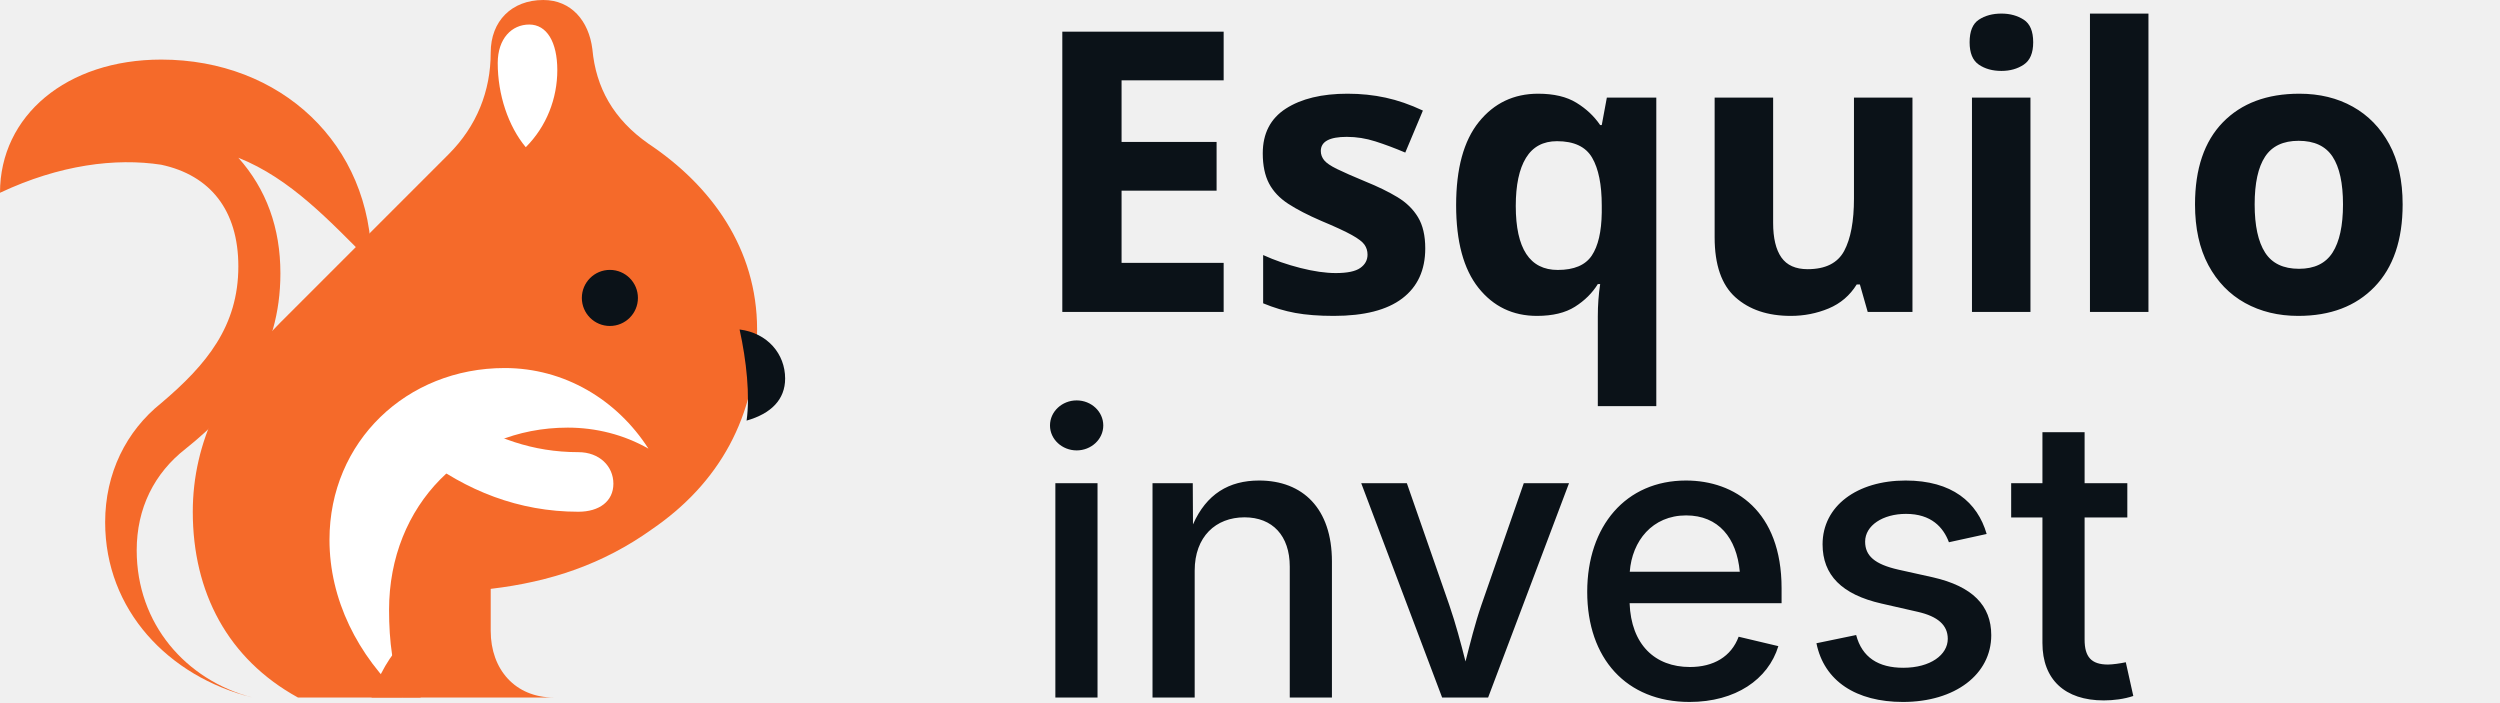
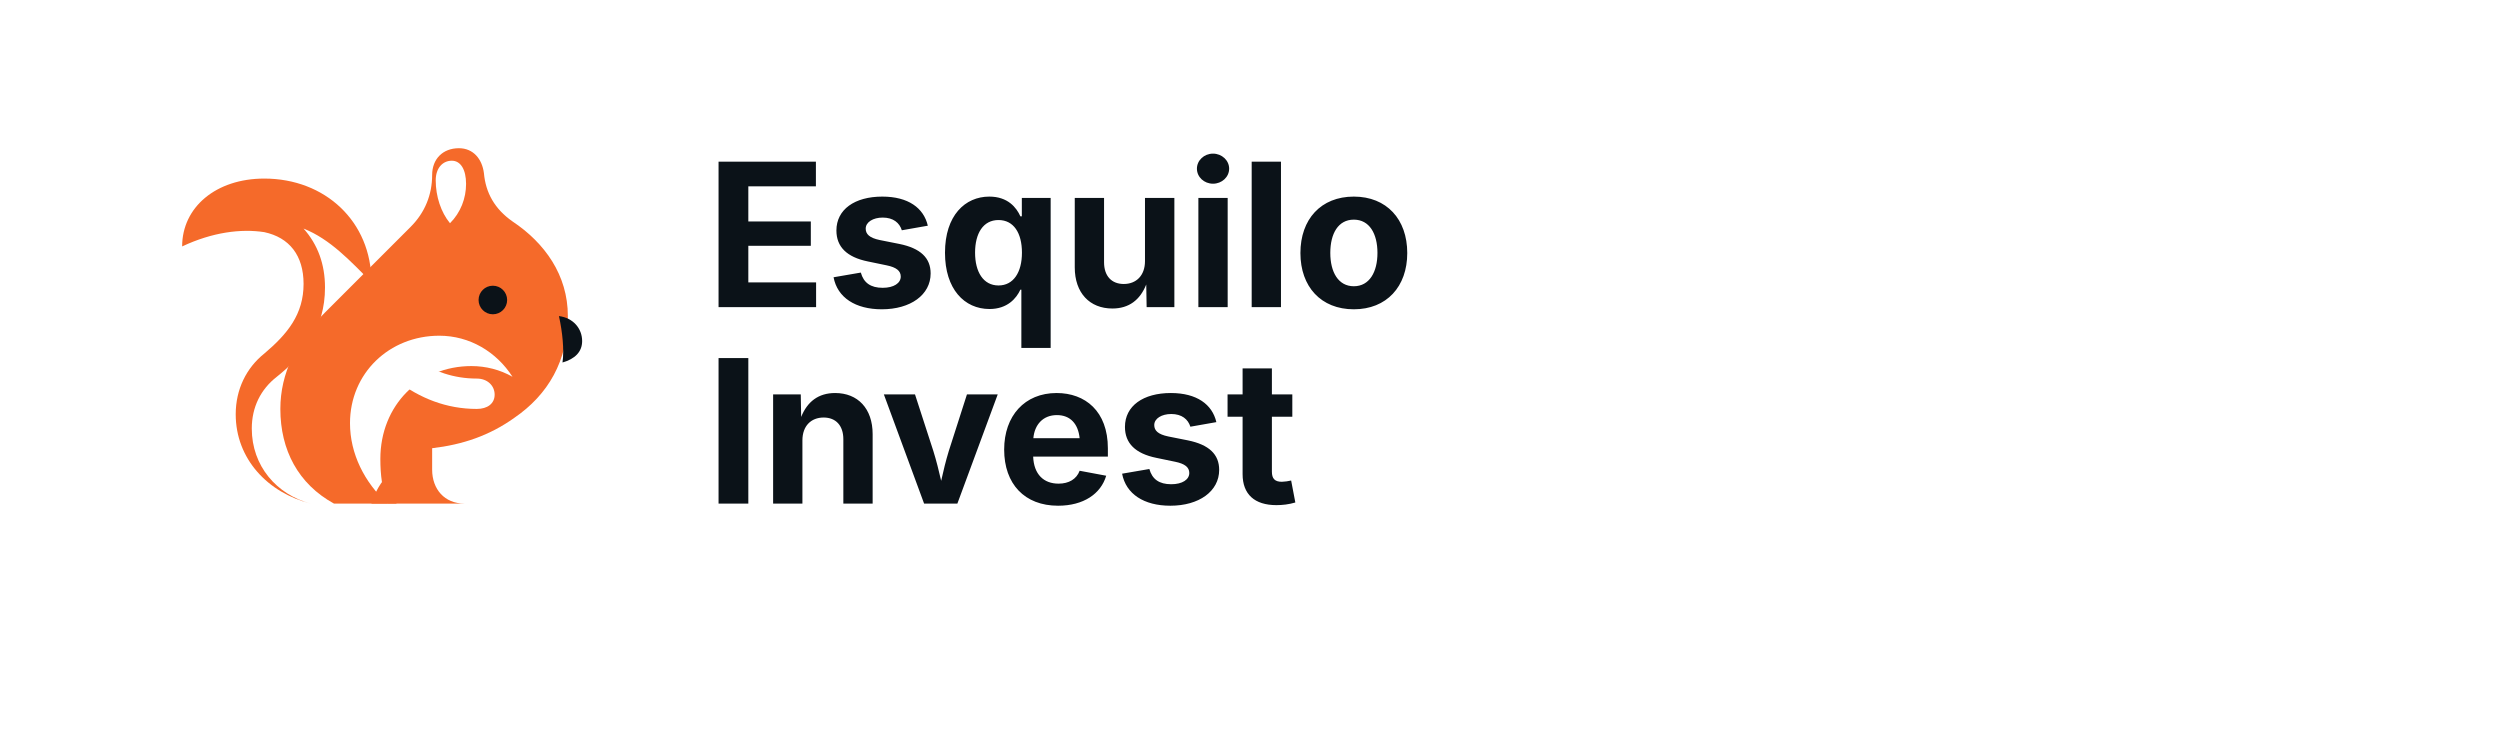
- <svg xmlns="http://www.w3.org/2000/svg" aria-labelledby="title desc" role="img" version="1.1" viewBox="0 0 713.25 200.31">
+ <svg xmlns="http://www.w3.org/2000/svg" width="1400" height="420" viewBox="0 0 1400 420" role="img" aria-labelledby="title desc">
  <defs>
    <style>
      .brand {
        font-family: "Sora", "Inter", "Segoe UI", Arial, sans-serif;
        font-weight: 700;
        letter-spacing: -0.5px;
      }
+       .sub {
+         font-family: "Inter", "Segoe UI", Arial, sans-serif;
+         font-weight: 600;
+         letter-spacing: 1.2px;
+       }
    </style>
  </defs>
-   <g transform="translate(-12,-3)">
-     <path d="m118 78c0-34-26-58-60-58-27 0-46 16-46 38 17-8 33-10 46-8 14 3 22 13 22 29 0 17-9 28-22 39-10 8-16 20-16 34 0 25 18 44 42 50-19-5-33-21-33-42 0-12 5-22 14-29 15-12 27-27 27-50 0-13-4-24-12-33 15 6 26 18 38 30z" fill="#f56a2a" />
-     <path d="m97 202c-20-11-30-30-30-53 0-20 9-38 25-54l48-48c8-8 12-18 12-29 0-9 6-15 15-15 8 0 13 6 14 14 1 11 6 20 16 27 18 12 31 30 31 53 0 25-11 44-30 57-14 10-29 15-46 17v12c0 11 7 19 18 19z" fill="#f56a2a" />
-     <g fill="#fff">
-       <path d="m127 202c-3-8-4-16-4-25 0-30 22-52 51-52 8 0 16 2 23 6-9-14-24-23-41-23-28 0-50 21-50 49 0 17 8 33 21 45z" />
-       <path d="m142 121c11 7 22 11 35 11 6 0 10 4 10 9s-4 8-10 8c-17 0-32-6-45-16-5-4-6-10-2-14s8-3 12 2z" />
-       <path d="m171 23c0 8-3 16-9 22-5-6-8-15-8-24 0-7 4-11 9-11s8 5 8 13z" />
+   <rect width="1400" height="420" fill="#FFFFFF" />
+   <g transform="translate(90 80)">
+     <g transform="scale(1)">
+       <path d="M118 78            C118 44, 92 20, 58 20            C31 20, 12 36, 12 58            C29 50, 45 48, 58 50            C72 53, 80 63, 80 79            C80 96, 71 107, 58 118            C48 126, 42 138, 42 152            C42 177, 60 196, 84 202            C65 197, 51 181, 51 160            C51 148, 56 138, 65 131            C80 119, 92 104, 92 81            C92 68, 88 57, 80 48            C95 54, 106 66, 118 78 Z" fill="#F56A2A" />
+       <path d="M97 202            C77 191, 67 172, 67 149            C67 129, 76 111, 92 95            L140 47            C148 39, 152 29, 152 18            C152 9, 158 3, 167 3            C175 3, 180 9, 181 17            C182 28, 187 37, 197 44            C215 56, 228 74, 228 97            C228 122, 217 141, 198 154            C184 164, 169 169, 152 171            L152 183            C152 194, 159 202, 170 202            L97 202 Z" fill="#F56A2A" />
+       <path d="M127 202            C124 194, 123 186, 123 177            C123 147, 145 125, 174 125            C182 125, 190 127, 197 131            C188 117, 173 108, 156 108            C128 108, 106 129, 106 157            C106 174, 114 190, 127 202 Z" fill="#FFFFFF" />
+       <path d="M142 121            C153 128, 164 132, 177 132            C183 132, 187 136, 187 141            C187 146, 183 149, 177 149            C160 149, 145 143, 132 133            C127 129, 126 123, 130 119            C134 115, 138 116, 142 121 Z" fill="#FFFFFF" />
+       <path d="M171 23            C171 31, 168 39, 162 45            C157 39, 154 30, 154 21            C154 14, 158 10, 163 10            C168 10, 171 15, 171 23 Z" fill="#FFFFFF" />
+       <circle cx="186" cy="88" r="8" fill="#0B1218" />
+       <path d="M223 97            C231 98, 236 104, 236 111            C236 117, 232 121, 225 123            C226 116, 225 106, 223 97 Z" fill="#0B1218" />
+       <path d="M118 202            C122 189, 131 180, 143 176            C135 183, 132 191, 132 202            L118 202 Z" fill="#F56A2A" />
    </g>
-     <circle cx="186" cy="88" r="8" fill="#0b1218" />
-     <path d="m223 97c8 1 13 7 13 14 0 6-4 10-11 12 1-7 0-17-2-26z" fill="#0b1218" />
-     <path d="m118 202c4-13 13-22 25-26-8 7-11 15-11 26z" fill="#f56a2a" />
-     <g transform="translate(305,92)" fill="#0b1218" font-size="112px">
-       <text class="brand">
-         <tspan font-family="Sora" font-weight="700">Esquilo</tspan>
-       </text>
-       <text class="brand" y="110">
-         <tspan font-family="Inter" font-weight="500">invest</tspan>
-       </text>
+     <g transform="translate(305 92)">
+       <text class="brand" x="0" y="0" font-size="112" fill="#0B1218">Esquilo</text>
+       <text class="brand" x="0" y="110" font-size="112" fill="#0B1218">Invest</text>
    </g>
  </g>
</svg>
